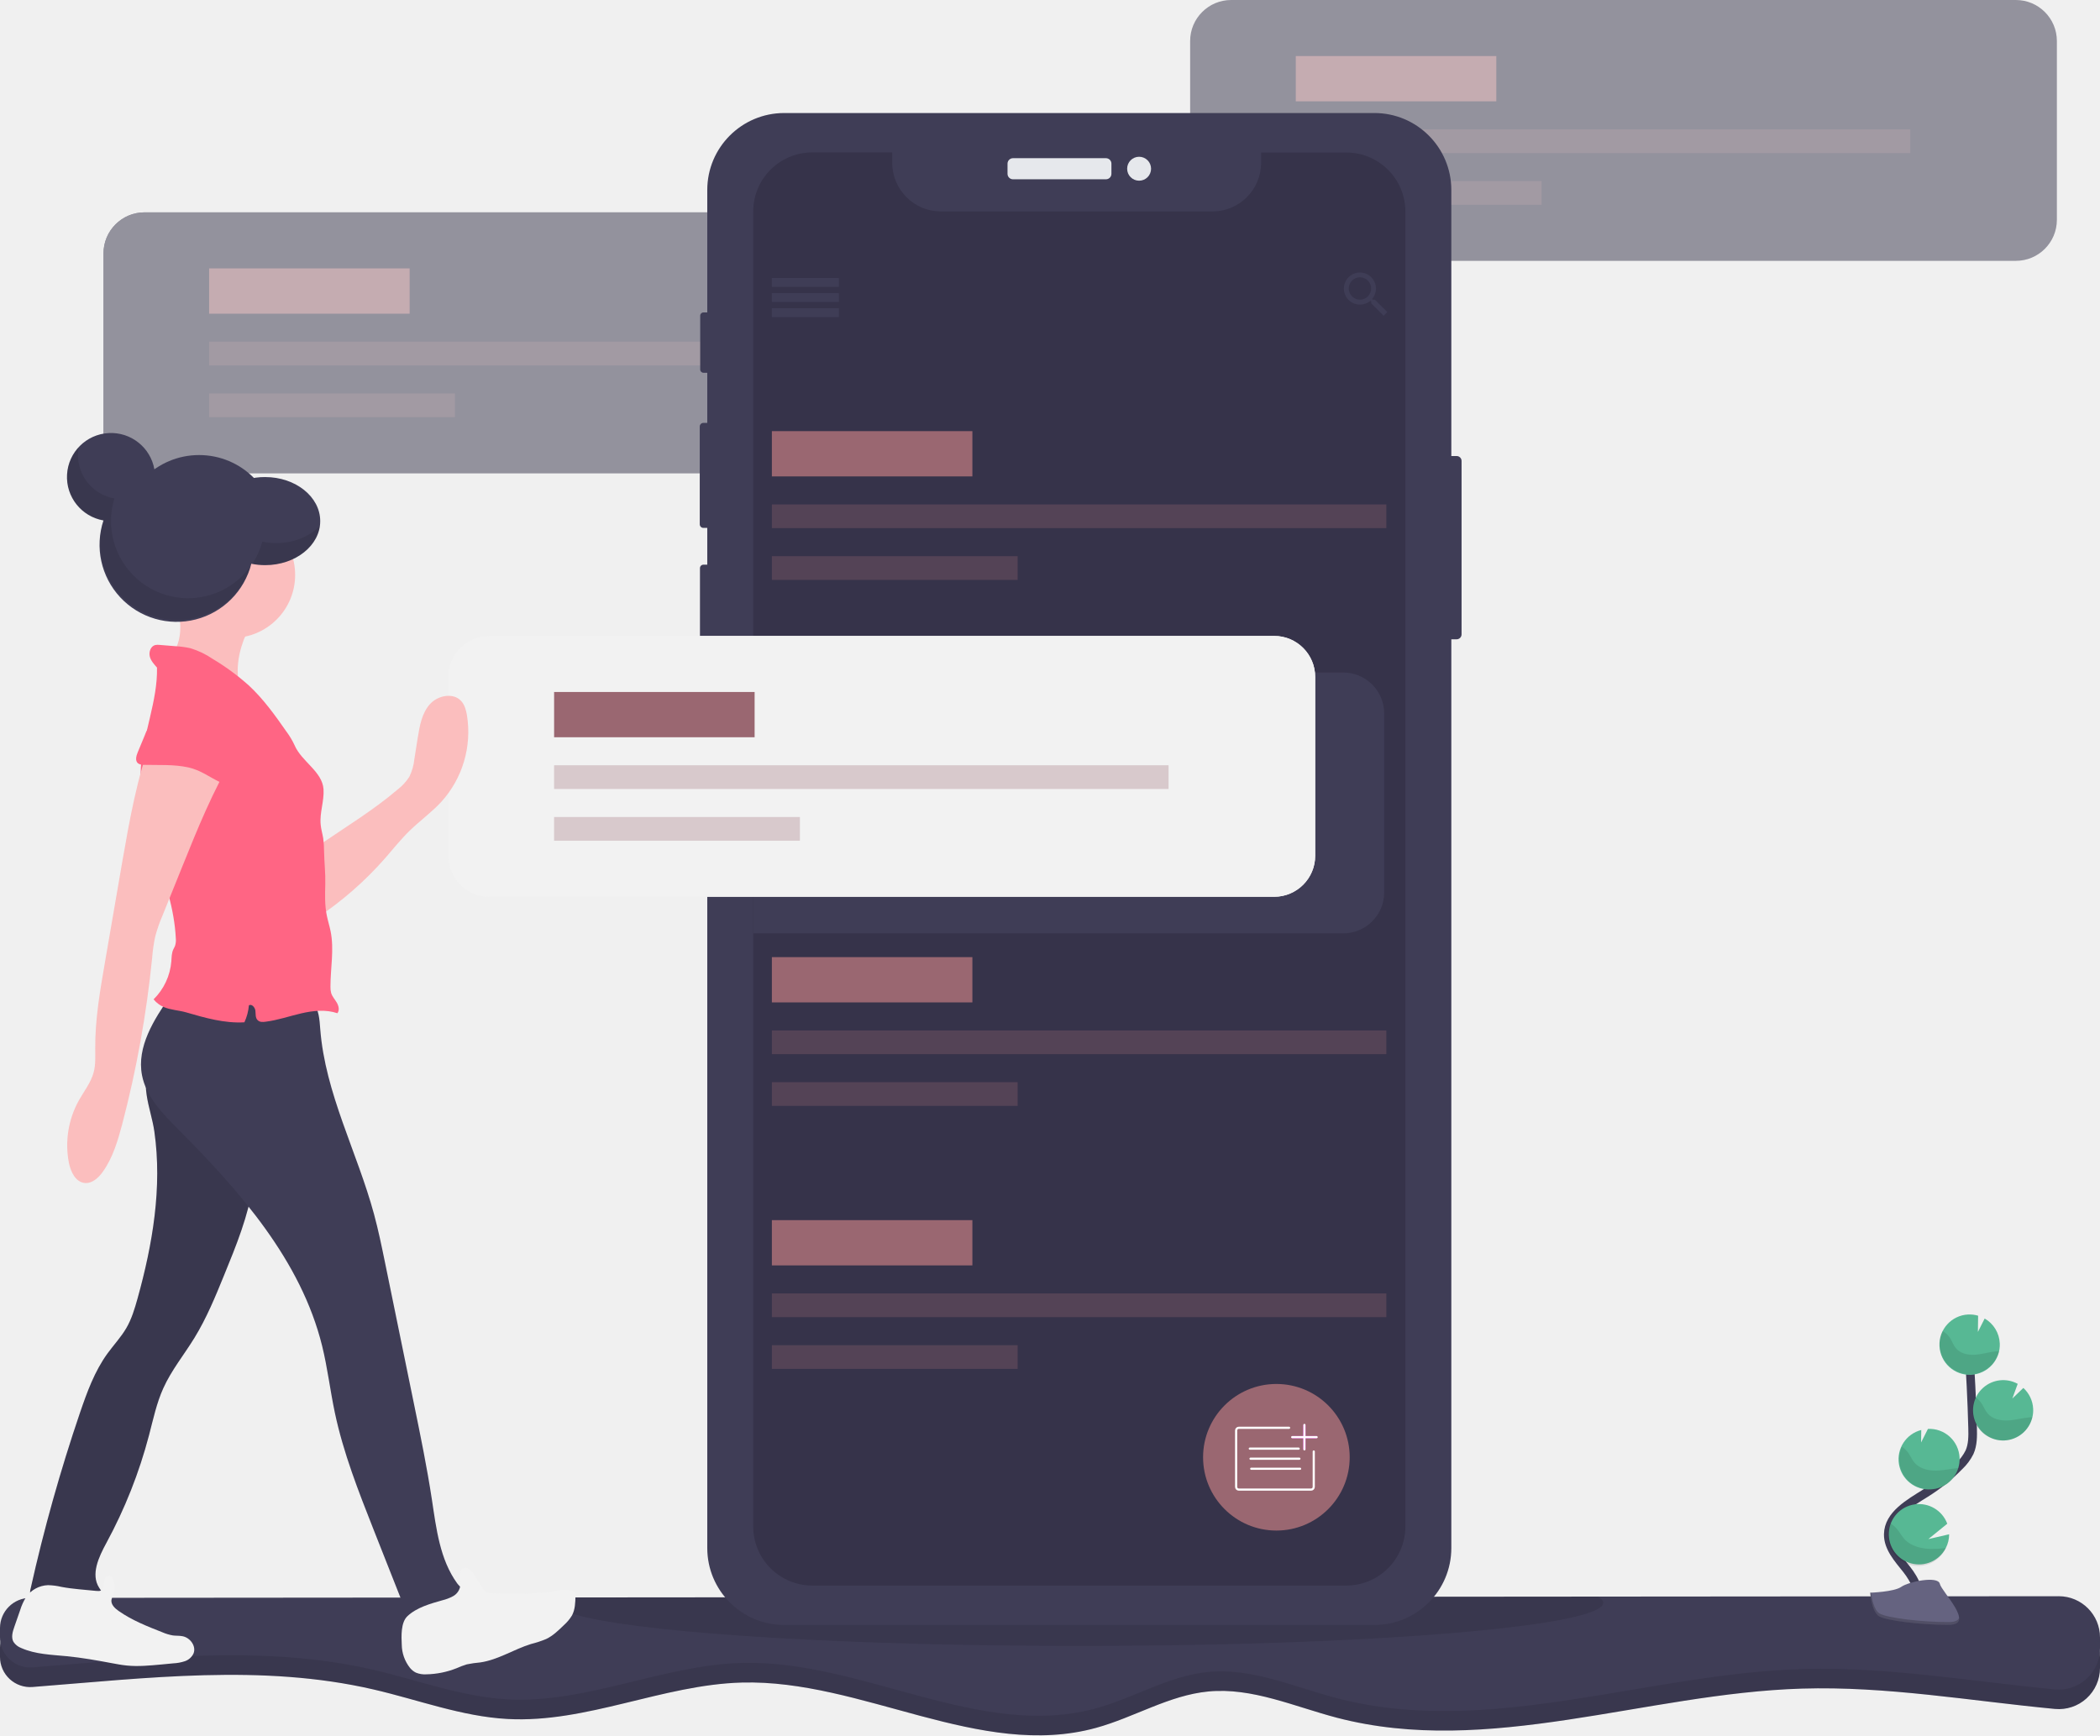
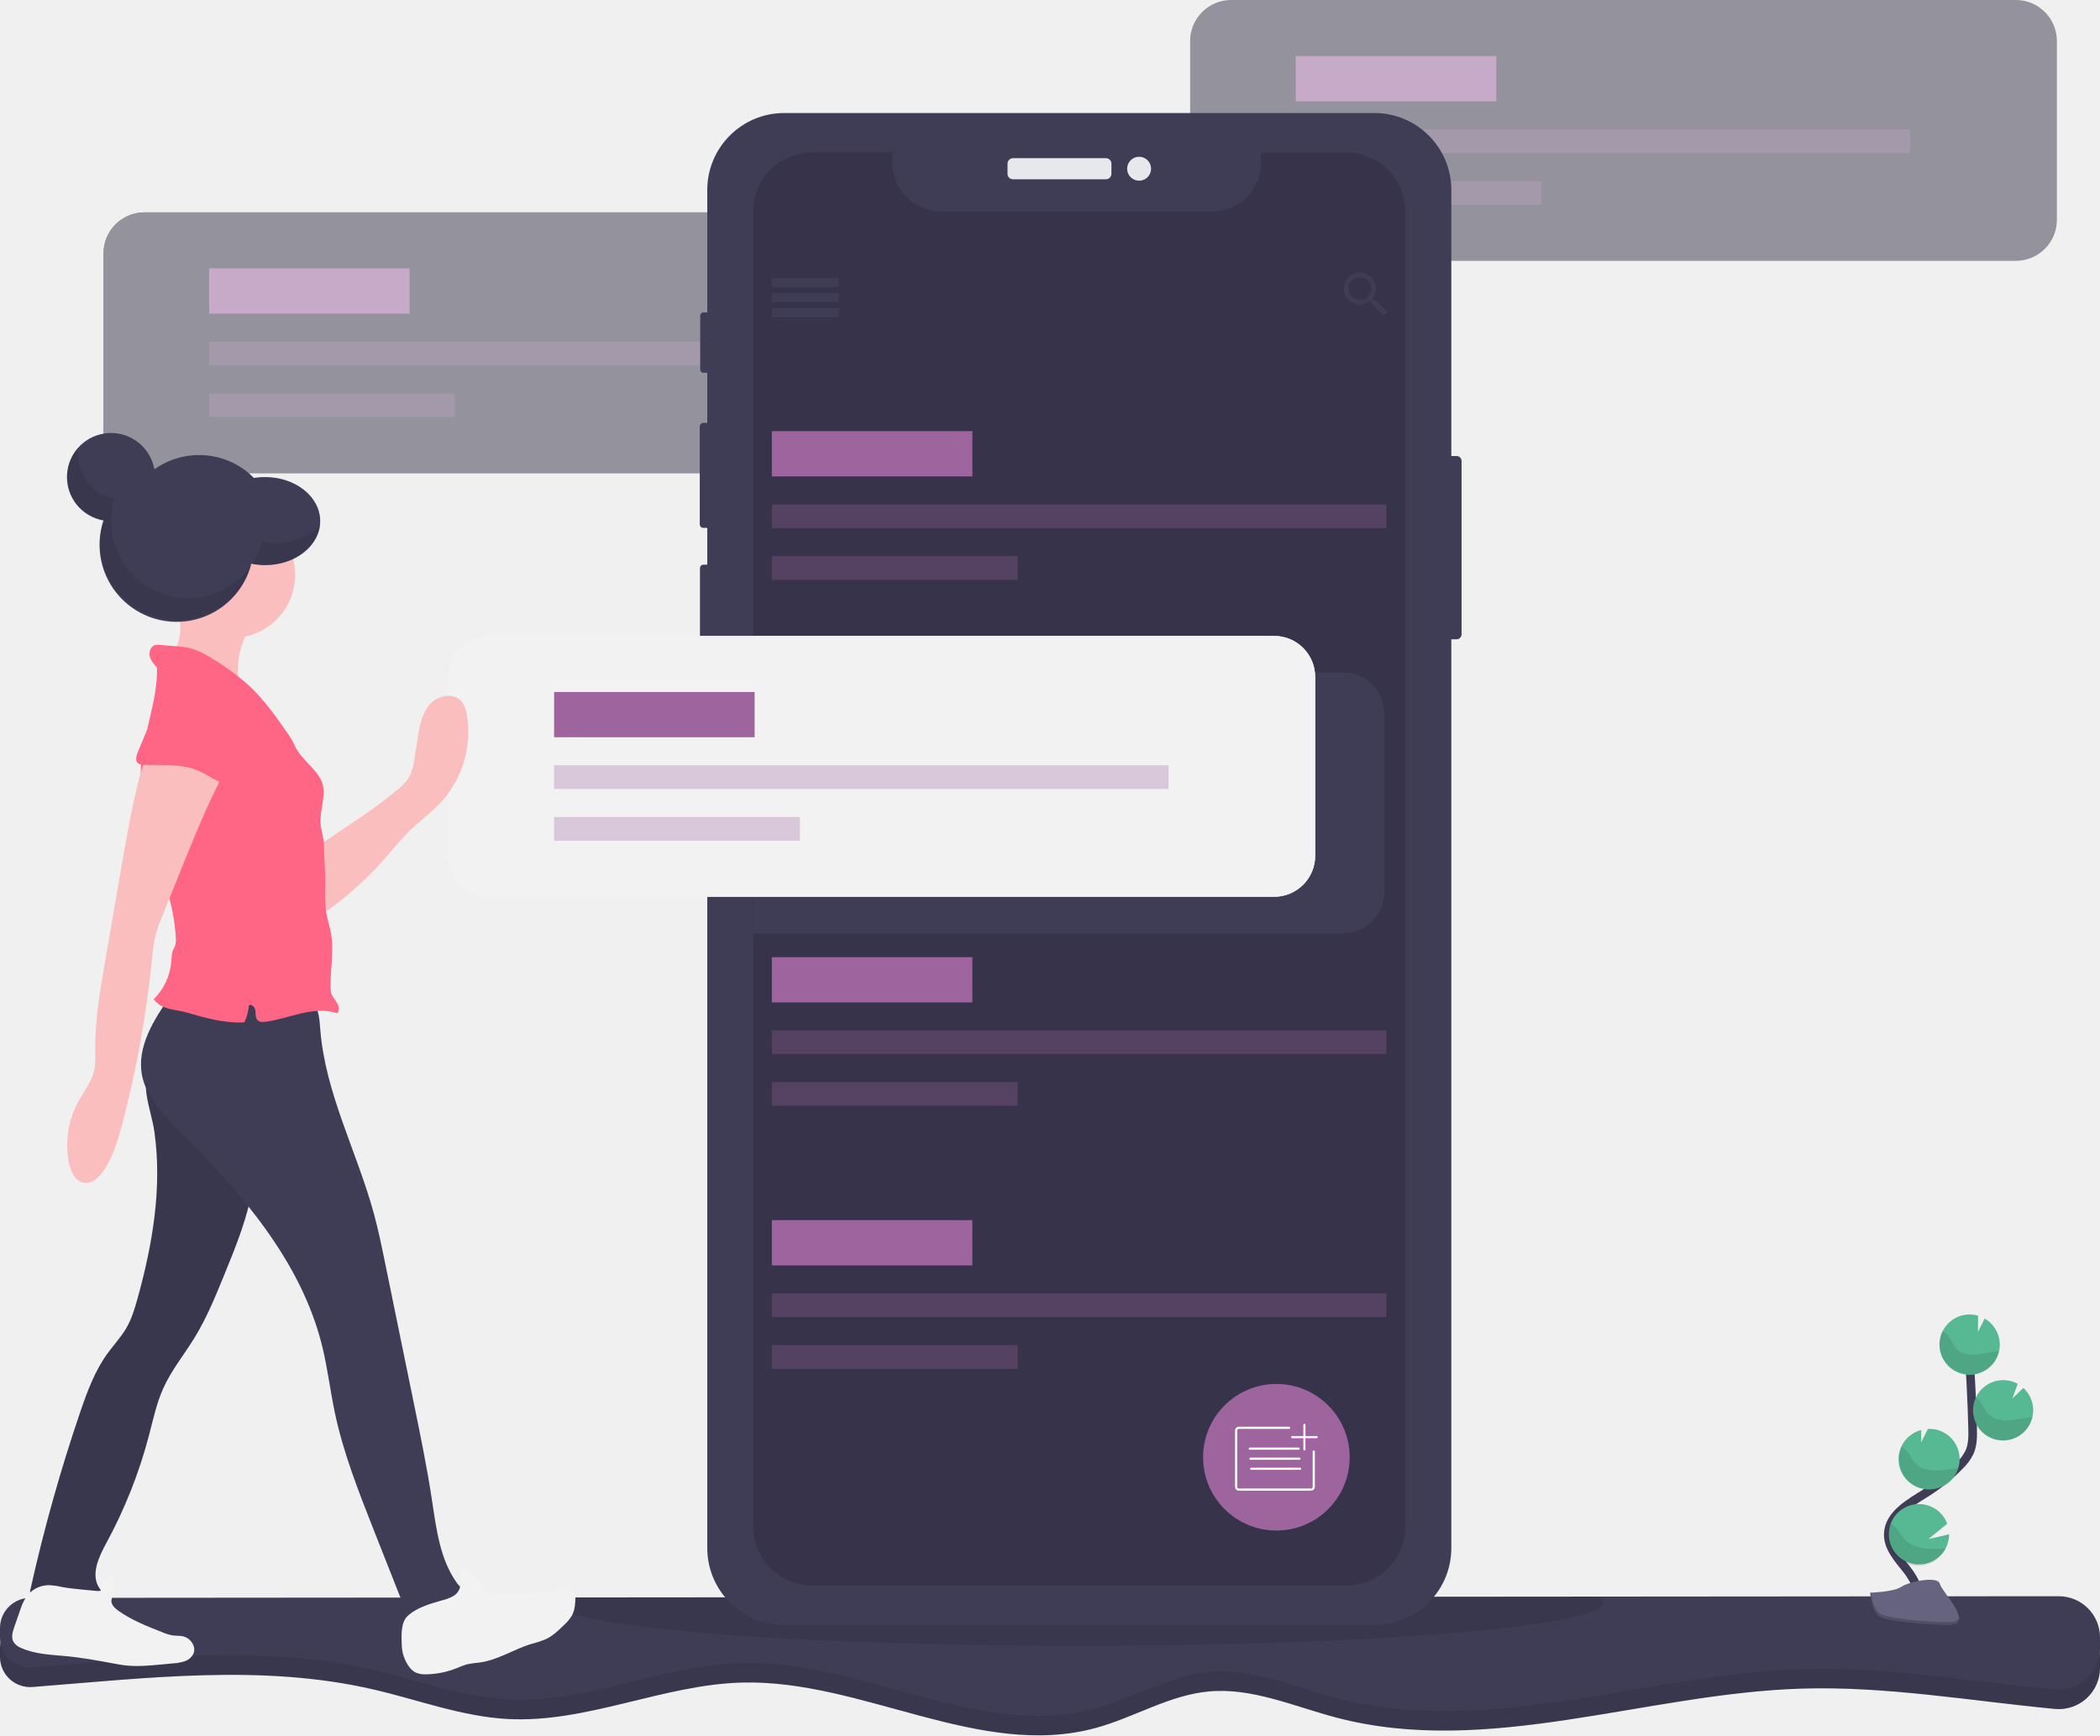
<svg xmlns="http://www.w3.org/2000/svg" id="ada6f7ae-8394-4767-8700-18704e9e9034" data-name="Layer 1" width="974" height="805.02" viewBox="0 0 974 805.02">
  <path d="M1087,816.24v5a19.11,19.11,0,0,1-20.91,19c-39.15-3.72-78.12-10.64-117.4-9.43-72.42,2.21-145.44,31.83-215.54,13.53-19.77-5.16-39.32-14.13-59.66-12.2-18.25,1.73-34.49,12.05-52.17,16.89C567.55,863.79,512.8,826.49,457.06,828c-36.74,1-71.92,18.89-108.62,16.9-21.27-1.14-41.53-8.92-62.28-13.71-51.66-11.94-104.86-5.27-158.09-1.13A14,14,0,0,1,113,816.13v-4.28a14,14,0,0,1,14-14l940.92-.76A19.11,19.11,0,0,1,1087,816.24Z" transform="translate(-113 -47.49)" fill="#3f3d56" />
  <path d="M1087,816.24v5a19.11,19.11,0,0,1-20.91,19c-39.15-3.72-78.12-10.64-117.4-9.43-72.42,2.21-145.44,31.83-215.54,13.53-19.77-5.16-39.32-14.13-59.66-12.2-18.25,1.73-34.49,12.05-52.17,16.89C567.55,863.79,512.8,826.49,457.06,828c-36.74,1-71.92,18.89-108.62,16.9-21.27-1.14-41.53-8.92-62.28-13.71-51.66-11.94-104.86-5.27-158.09-1.13A14,14,0,0,1,113,816.13v-4.28a14,14,0,0,1,14-14l940.92-.76A19.11,19.11,0,0,1,1087,816.24Z" transform="translate(-113 -47.49)" opacity="0.1" />
  <path d="M1087,807.1v5a20.39,20.39,0,0,1-.11,2.08,19.11,19.11,0,0,1-20.8,17c-39.15-3.73-78.12-10.65-117.4-9.44-72.42,2.22-145.44,31.84-215.54,13.53-19.77-5.16-39.32-14.13-59.66-12.2-18.25,1.73-34.49,12.05-52.17,16.9-53.77,14.72-108.52-22.58-164.26-21.08-36.74,1-71.92,18.89-108.62,16.91-21.27-1.15-41.53-8.92-62.28-13.72-51.65-11.93-104.86-5.26-158.09-1.12a14,14,0,0,1-14.86-11.5A13.7,13.7,0,0,1,113,807v-4.28a14,14,0,0,1,14-14l235.83-.19,481.81-.4,223.28-.18A19.11,19.11,0,0,1,1087,807.1Z" transform="translate(-113 -47.49)" fill="#3f3d56" />
  <path d="M856.59,791c0,2.21-4.36,4.33-12.4,6.32C812,805.27,721,811,613.59,811c-105.67,0-195.58-5.55-229-13.31-9-2.09-14-4.34-14-6.69,0-.82.6-1.63,1.78-2.43l481.81-.4C855.77,789.1,856.59,790,856.59,791Z" transform="translate(-113 -47.49)" opacity="0.1" />
  <g opacity="0.5">
    <rect x="552" width="402" height="121" rx="19.03" fill="#36334a" />
-     <rect x="601" y="26" width="93" height="21" fill="#9a6771" />
-     <rect x="601" y="60" width="285" height="11" fill="#9a6771" opacity="0.3" />
-     <rect x="601" y="84" width="114" height="11" fill="#9a6771" opacity="0.3" />
+     <rect x="601" y="26" width="93" height="21" fill="#9e649e" />
+     <rect x="601" y="60" width="285" height="11" fill="#9e649e" opacity="0.3" />
+     <rect x="601" y="84" width="114" height="11" fill="#9e649e" opacity="0.3" />
  </g>
  <g opacity="0.5">
    <rect x="48" y="98.51" width="402" height="121" rx="19.03" fill="#36334a" />
    <rect x="97" y="124.51" width="93" height="21" fill="#36334a" />
    <rect x="97" y="158.51" width="285" height="11" fill="#36334a" />
    <rect x="97" y="182.51" width="114" height="11" fill="#36334a" />
    <rect x="48" y="98.51" width="402" height="121" rx="19.03" fill="#36334a" />
-     <rect x="97" y="124.51" width="93" height="21" fill="#9a6771" />
-     <rect x="97" y="158.51" width="285" height="11" fill="#9a6771" opacity="0.3" />
-     <rect x="97" y="182.51" width="114" height="11" fill="#9a6771" opacity="0.3" />
+     <rect x="97" y="124.51" width="93" height="21" fill="#9e649e" />
+     <rect x="97" y="158.51" width="285" height="11" fill="#9e649e" opacity="0.3" />
+     <rect x="97" y="182.51" width="114" height="11" fill="#9e649e" opacity="0.3" />
  </g>
  <rect x="667.58" y="211.54" width="10.31" height="85.02" rx="2.29" fill="#3f3d56" />
  <rect x="324.76" y="144.93" width="5.79" height="27.99" rx="1.5" fill="#3f3d56" />
  <rect x="324.55" y="196.17" width="6.52" height="48.72" rx="1.69" fill="#3f3d56" />
  <rect x="324.65" y="261.94" width="6.21" height="49.14" rx="1.61" fill="#3f3d56" />
  <rect x="328.04" y="52.43" width="345.1" height="701.37" rx="35.69" fill="#3f3d56" />
  <rect x="467.3" y="73.38" width="48.19" height="9.79" rx="2.54" fill="#e6e8ec" />
  <circle cx="528.33" cy="78.27" r="5.55" fill="#e6e8ec" />
  <path d="M764.83,145.6v610A27.41,27.41,0,0,1,737.42,783H489.76a27.41,27.41,0,0,1-27.41-27.4v-610a27.41,27.41,0,0,1,27.41-27.41h37.06V123a22.58,22.58,0,0,0,22.57,22.57h126A22.57,22.57,0,0,0,697.91,123v-4.76h39.51A27.41,27.41,0,0,1,764.83,145.6Z" transform="translate(-113 -47.49)" fill="#36334a" />
  <rect x="358" y="129" width="31" height="4" fill="#3f3d56" />
  <rect x="358" y="136" width="31" height="4" fill="#3f3d56" />
  <rect x="358" y="143" width="31" height="4" fill="#3f3d56" />
  <rect x="358" y="129" width="31" height="4" fill="#3f3d56" />
  <rect x="358" y="136" width="31" height="4" fill="#3f3d56" />
  <rect x="358" y="143" width="31" height="4" fill="#3f3d56" />
  <path d="M750.66,186.49h-.91l-.35-.29a7.61,7.61,0,0,0,1.78-4.89,7.44,7.44,0,1,0-7.4,7.48,7.73,7.73,0,0,0,4.88-1.78l.34.29v.92l5.74,5.75,1.72-1.72Zm-6.88,0a5.18,5.18,0,1,1,5.16-5.18A5.15,5.15,0,0,1,743.78,186.49Z" transform="translate(-113 -47.49)" fill="#3f3d56" />
-   <rect x="358" y="200" width="93" height="21" fill="#9a6771" />
-   <rect x="358" y="234" width="285" height="11" fill="#9a6771" opacity="0.3" />
-   <rect x="358" y="258" width="114" height="11" fill="#9a6771" opacity="0.3" />
-   <rect x="358" y="444" width="93" height="21" fill="#9a6771" />
-   <rect x="358" y="478" width="285" height="11" fill="#9a6771" opacity="0.3" />
-   <rect x="358" y="502" width="114" height="11" fill="#9a6771" opacity="0.3" />
-   <rect x="358" y="566" width="93" height="21" fill="#9a6771" />
-   <rect x="358" y="600" width="285" height="11" fill="#9a6771" opacity="0.3" />
-   <rect x="358" y="624" width="114" height="11" fill="#9a6771" opacity="0.3" />
-   <circle cx="592" cy="676" r="34" fill="#9a6771" />
+   <rect x="358" y="200" width="93" height="21" fill="#9e649e" />
+   <rect x="358" y="234" width="285" height="11" fill="#9e649e" opacity="0.3" />
+   <rect x="358" y="258" width="114" height="11" fill="#9e649e" opacity="0.3" />
+   <rect x="358" y="444" width="93" height="21" fill="#9e649e" />
+   <rect x="358" y="478" width="285" height="11" fill="#9e649e" opacity="0.3" />
+   <rect x="358" y="502" width="114" height="11" fill="#9e649e" opacity="0.3" />
+   <rect x="358" y="566" width="93" height="21" fill="#9e649e" />
+   <rect x="358" y="600" width="285" height="11" fill="#9e649e" opacity="0.3" />
+   <rect x="358" y="624" width="114" height="11" fill="#9e649e" opacity="0.3" />
+   <circle cx="592" cy="676" r="34" fill="#9e649e" />
  <path d="M722.33,720.81v16.43a1.25,1.25,0,0,1-1.25,1.25h-33.5a1.25,1.25,0,0,1-1.25-1.25V711.07a1.25,1.25,0,0,1,1.25-1.25h23.31" transform="translate(-113 -47.49)" fill="none" stroke="#fff" stroke-linecap="round" stroke-miterlimit="10" />
  <line x1="579.67" y1="672" x2="602.33" y2="672" fill="none" stroke="#fff" stroke-linecap="round" stroke-miterlimit="10" />
  <line x1="580" y1="676.67" x2="602.67" y2="676.67" fill="none" stroke="#fff" stroke-linecap="round" stroke-miterlimit="10" />
  <line x1="580.33" y1="681.33" x2="603" y2="681.33" fill="none" stroke="#fff" stroke-linecap="round" stroke-miterlimit="10" />
  <line x1="605" y1="661" x2="605" y2="672.33" fill="none" stroke="#f0f" stroke-miterlimit="10" />
  <line x1="610.67" y1="666.67" x2="599.33" y2="666.67" fill="none" stroke="#f0f" stroke-miterlimit="10" />
  <line x1="605" y1="661" x2="605" y2="672.33" fill="none" stroke="#fff" stroke-linecap="round" stroke-miterlimit="10" />
  <line x1="610.67" y1="666.67" x2="599.33" y2="666.67" fill="none" stroke="#fff" stroke-linecap="round" stroke-miterlimit="10" />
  <path d="M1001.6,792.66c3-5.51-.4-12.27-4.29-17.18s-8.61-10-8.51-16.29c.15-9,9.7-14.31,17.33-19.09a84,84,0,0,0,15.56-12.51,22.8,22.8,0,0,0,4.78-6.4c1.58-3.52,1.54-7.52,1.44-11.37q-.51-19.26-1.91-38.49" transform="translate(-113 -47.49)" fill="none" stroke="#3f3d56" stroke-miterlimit="10" stroke-width="4" />
  <path d="M1040.51,670.63a14,14,0,0,0-7-11.5l-3.14,6.22.1-7.53a14.22,14.22,0,0,0-4.63-.56,14,14,0,1,0,14.68,13.37Z" transform="translate(-113 -47.49)" fill="#57b894" />
  <path d="M1015.48,765.62a14,14,0,1,1,.68-11.3l-8.77,7.13,9.65-2.23A14,14,0,0,1,1015.48,765.62Z" transform="translate(-113 -47.49)" fill="#57b894" />
  <path d="M1008.55,738.37a14,14,0,0,1-4.45-27.53l-.08,5.78,3.18-6.29h0a14,14,0,0,1,14.67,13.36,13.84,13.84,0,0,1-.6,4.79A14,14,0,0,1,1008.55,738.37Z" transform="translate(-113 -47.49)" fill="#57b894" />
  <path d="M1042.62,715.7a14,14,0,1,1,6.21-26.27l-2.48,6.8,5.1-4.9A14,14,0,0,1,1056,701a13.79,13.79,0,0,1-.35,3.87A14,14,0,0,1,1042.62,715.7Z" transform="translate(-113 -47.49)" fill="#57b894" />
  <path d="M1038.62,674.37c-3.24.35-6.39,1.36-9.64,1.56s-6.82-.57-8.88-3.1c-1.1-1.36-1.66-3.08-2.59-4.57a10,10,0,0,0-3.54-3.33,14,14,0,1,0,26.24,9.32Q1039.42,674.28,1038.62,674.37Z" transform="translate(-113 -47.49)" opacity="0.1" />
  <path d="M1042.62,715.7a14,14,0,0,1-13.35-20,10.37,10.37,0,0,1,2.82,2.82c1,1.51,1.61,3.26,2.78,4.64,2.19,2.57,5.92,3.41,9.31,3.26s6.66-1.12,10-1.43c.47,0,.94-.07,1.42-.08A14,14,0,0,1,1042.62,715.7Z" transform="translate(-113 -47.49)" opacity="0.1" />
  <path d="M1008.55,738.37a14,14,0,0,1-13.46-19.76,11.48,11.48,0,0,1,3,2.85c1.09,1.54,1.77,3.32,3.05,4.74,2.37,2.63,6.35,3.56,9.93,3.48s6.83-.93,10.28-1.2A14,14,0,0,1,1008.55,738.37Z" transform="translate(-113 -47.49)" opacity="0.1" />
  <path d="M1015.48,765.62a14,14,0,0,1-25.59-11.45,13.84,13.84,0,0,1,3.08,2.75c1.34,1.62,2.22,3.47,3.76,5,2.87,2.82,7.5,4,11.63,4.09A60,60,0,0,0,1015.48,765.62Z" transform="translate(-113 -47.49)" opacity="0.1" />
  <path d="M980.43,786.31s11.08-.34,14.42-2.72,17-5.21,17.86-1.4,16.65,19,4.15,19.06-29.06-1.94-32.4-4S980.43,786.31,980.43,786.31Z" transform="translate(-113 -47.49)" fill="#656380" />
  <path d="M1017.08,799.93c-12.51.1-29.06-1.95-32.39-4-2.54-1.55-3.55-7.09-3.89-9.65h-.37s.7,8.94,4,11,19.89,4.07,32.4,4c3.61,0,4.85-1.31,4.78-3.21C1021.14,799.19,1019.77,799.9,1017.08,799.93Z" transform="translate(-113 -47.49)" opacity="0.2" />
  <path d="M755,378.52v82.94a19,19,0,0,1-19,19H462.35v-121H736A19,19,0,0,1,755,378.52Z" transform="translate(-113 -47.49)" fill="#3f3d56" />
  <rect x="208" y="295" width="402" height="121" rx="19.03" fill="#f2f2f2" />
  <rect x="208" y="295" width="402" height="121" rx="19.03" fill="#f2f2f2" />
-   <rect x="257" y="321" width="93" height="21" fill="#9a6771" />
-   <rect x="257" y="355" width="285" height="11" fill="#9a6771" opacity="0.3" />
-   <rect x="257" y="379" width="114" height="11" fill="#9a6771" opacity="0.3" />
+   <rect x="257" y="321" width="93" height="21" fill="#9e649e" />
+   <rect x="257" y="355" width="285" height="11" fill="#9e649e" opacity="0.3" />
+   <rect x="257" y="379" width="114" height="11" fill="#9e649e" opacity="0.3" />
  <circle cx="92.34" cy="246.84" r="35.75" fill="#3f3d56" />
  <path d="M184.6,572.43c3.69,25.89-.81,52.29-7.82,77.48-1.31,4.69-2.72,9.42-5.17,13.63s-5.86,7.83-8.74,11.79c-6,8.26-9.52,18-12.81,27.64a779.65,779.65,0,0,0-22.82,81.32,5.57,5.57,0,0,0,0,3.47c.87,2,3.51,2.26,5.68,2.25l28.06-.15c1-1.92-.85-4-2-5.84-4-6.22-.16-14.3,3.37-20.81a223.74,223.74,0,0,0,19.78-50c1.92-7.33,3.48-14.82,6.6-21.73,3.77-8.38,9.68-15.59,14.48-23.43,5.58-9.11,9.65-19,13.69-28.93,5.64-13.78,11.33-27.73,13.55-42.45,2.09-13.82,1.06-27.9-.3-41.81a2.64,2.64,0,0,0-3.06-3l-37.65-1.94c-7.76-.4-9.6-2.1-8.42,5.52C181.84,561.13,183.78,566.67,184.6,572.43Z" transform="translate(-113 -47.49)" fill="#3f3d56" />
  <path d="M184.6,572.43c3.69,25.89-.81,52.29-7.82,77.48-1.31,4.69-2.72,9.42-5.17,13.63s-5.86,7.83-8.74,11.79c-6,8.26-9.52,18-12.81,27.64a779.65,779.65,0,0,0-22.82,81.32,5.57,5.57,0,0,0,0,3.47c.87,2,3.51,2.26,5.68,2.25l28.06-.15c1-1.92-.85-4-2-5.84-4-6.22-.16-14.3,3.37-20.81a223.74,223.74,0,0,0,19.78-50c1.92-7.33,3.48-14.82,6.6-21.73,3.77-8.38,9.68-15.59,14.48-23.43,5.58-9.11,9.65-19,13.69-28.93,5.64-13.78,11.33-27.73,13.55-42.45,2.09-13.82,1.06-27.9-.3-41.81a2.64,2.64,0,0,0-3.06-3l-37.65-1.94c-7.76-.4-9.6-2.1-8.42,5.52C181.84,561.13,183.78,566.67,184.6,572.43Z" transform="translate(-113 -47.49)" opacity="0.1" />
  <path d="M192,509.48c-7.65,11-15.67,23.66-13.13,36.83,1.93,10,9.55,17.75,16.74,25,28.74,28.86,57,60.92,66.78,100.47,2.52,10.22,3.74,20.71,5.91,31,3.94,18.7,11,36.58,18,54.35l18.72,47.38a28.36,28.36,0,0,0,27.1-18c-2.46-.19-5.67-2.57-7.11-4.57-8-11.07-9.64-25.31-11.69-38.81-2.27-14.92-5.3-29.72-8.34-44.51L291.58,633.2c-1.55-7.55-3.1-15.11-5.12-22.54-7.82-28.83-22.64-56-24.93-85.81-.34-4.38-.55-9.19-3.52-12.44-3.12-3.43-8.24-4-12.87-4.27C226.41,506.9,210.25,505.07,192,509.48Z" transform="translate(-113 -47.49)" fill="#3f3d56" />
  <path d="M141.47,783.62a29.86,29.86,0,0,0-6.22-.8,12.92,12.92,0,0,0-10.16,5.55,25.25,25.25,0,0,0-2.73,6l-2.71,7.78c-.8,2.28-1.58,4.91-.39,7A7.42,7.42,0,0,0,122.9,812c6.56,2.92,13.95,3.08,21.1,3.78,6.94.68,13.82,1.9,20.67,3.19,2.36.44,4.71.89,7.1,1.13,5.34.54,10.72,0,16.06-.48l5.51-.53a19.84,19.84,0,0,0,5.42-1,6.83,6.83,0,0,0,4-3.59c1.36-3.37-1.56-7.36-5.13-8-1.45-.29-2.95-.16-4.42-.35a20.88,20.88,0,0,1-4.84-1.45c-7.05-2.77-14.17-5.57-20.37-9.93-1.72-1.21-3.52-2.9-3.33-5a10.19,10.19,0,0,1,.89-2.59,9.46,9.46,0,0,0,.08-6.69c-.34-.92-1-1.89-1.93-2-2.64-.32-2.32,3.53-2.71,5-.53,2-1.49,2.18-3.37,2C152.23,784.91,146.83,784.64,141.47,783.62Z" transform="translate(-113 -47.49)" fill="#f2f2f2" />
  <path d="M299.34,810.45a17.65,17.65,0,0,0,3.82,10.75,8.36,8.36,0,0,0,2.72,2.19,10.92,10.92,0,0,0,4.95.79,40.05,40.05,0,0,0,13.89-2.81,39.7,39.7,0,0,1,4.8-1.81,53.88,53.88,0,0,1,6.24-.9c8.27-1.19,15.53-6.07,23.52-8.54a49.45,49.45,0,0,0,7-2.3c3.16-1.49,5.72-4,8.23-6.43a19.89,19.89,0,0,0,3.78-4.52c1.47-2.74,1.56-6,1.62-9.1a2.59,2.59,0,0,0-.24-1.41,2.1,2.1,0,0,0-.9-.71c-2.43-1.2-5.31-.6-8-.13-9.72,1.73-19.67,1.41-29.54,1.09a4.29,4.29,0,0,1-4.54-2.59l-3.75-6c-1.07-1.72-2.77-3.69-4.71-3.1-1.55.47-2.18,2.37-2.12,4s.56,3.25.25,4.84a6.61,6.61,0,0,1-3.2,4.16,20.44,20.44,0,0,1-5,1.92c-5.52,1.56-11.94,3.33-16.21,7.39C298.86,800.15,299.15,806.6,299.34,810.45Z" transform="translate(-113 -47.49)" fill="#f2f2f2" />
  <path d="M297.4,413.75a23.17,23.17,0,0,0,5.46-5.94,24.21,24.21,0,0,0,2.33-8.21l1.57-9.92c.87-5.47,1.89-11.26,5.54-15.43s10.92-5.66,14.63-1.54c1.62,1.79,2.26,4.25,2.66,6.64a48.34,48.34,0,0,1-11.82,40c-4.49,4.92-10,8.83-14.75,13.48-4.14,4-7.73,8.59-11.55,12.94A159.42,159.42,0,0,1,260,473.27c.14-7.44,1.09-15.42,0-22.81-.81-5.34-3-8.22,2.17-11.71C274.17,430.59,286.28,423.21,297.4,413.75Z" transform="translate(-113 -47.49)" fill="#fbbebe" />
  <path d="M196.56,340.57c-.39,5.32-2.6,10.76-7,13.83q18.69,6.54,36.87,14.42c-2.34-2.25-3.05-5.7-3.16-8.94-.31-8.47,2.62-16.8,6.9-24.1a5.85,5.85,0,0,0,1.13-3.18c-.14-2.36-2.94-3.45-5.24-4a128.86,128.86,0,0,0-23.92-3.47c-3.45-.11-7.54-1.2-6.76,3.19C196.12,332.42,196.87,336.42,196.56,340.57Z" transform="translate(-113 -47.49)" fill="#fbbebe" />
  <circle cx="107.66" cy="266.7" r="29.23" fill="#fbbebe" />
  <path d="M249.6,393.14a35.36,35.36,0,0,0-3.71-6.22c-5.3-7.61-10.74-15.21-17.54-21.51a109.19,109.19,0,0,0-16.65-12.23,37.79,37.79,0,0,0-10.42-5,40.77,40.77,0,0,0-6.69-.91l-7.59-.62a6.21,6.21,0,0,0-2,.06c-2.06.52-3,3.08-2.56,5.15s2,3.75,3.38,5.32c.34,15.49-6.55,30.77-7.48,46.24-1.63,27,14.88,52.21,16.2,79.28a8.55,8.55,0,0,1-.38,3.63c-.22.56-.55,1.07-.8,1.62-.78,1.7-.75,3.63-.89,5.5a27.94,27.94,0,0,1-8.23,17.62,12.23,12.23,0,0,0,4.64,3.54c3.19,1.39,7,1.51,10.39,2.48,8.84,2.58,17.9,5.18,27.09,4.63a23.9,23.9,0,0,0,2.09-7.87c1.3-.81,2.8.92,3,2.44s-.09,3.29,1,4.39,2.47.93,3.8.76c5.61-.71,11-2.6,16.5-3.87s11.38-1.88,16.73-.06c1.08-1.37.62-3.4-.26-4.9s-2.13-2.82-2.63-4.49a10.08,10.08,0,0,1-.32-2.95c0-8.55,1.76-17.19.09-25.58-.49-2.46-1.27-4.86-1.77-7.33-1-4.79-.85-9.73-.72-14.62s-.46-10.18-.56-15.14a48.29,48.29,0,0,0-.4-6.13c-.34-2.13-1-4.21-1.18-6.36-.54-5.46,1.66-10.88,1.33-16.36C262.51,405.33,252.84,400.81,249.6,393.14Z" transform="translate(-113 -47.49)" fill="#ff6584" />
  <path d="M183.63,389.22c-7.08,18.78-10.54,38.7-14,58.48l-8,46.46c-2.27,13.13-4.55,26.34-4.46,39.66,0,3.74.24,7.55-.74,11.16-1.28,4.74-4.46,8.69-6.87,13a42.78,42.78,0,0,0-4.6,28.93c.82,4.15,3.06,8.86,7.27,9.34,3.46.38,6.45-2.37,8.47-5.21,4.64-6.51,6.94-14.37,9-22.11a500.11,500.11,0,0,0,13.87-77.09,75.06,75.06,0,0,1,1.39-9.8,69.54,69.54,0,0,1,3.38-9.76q4.59-11.38,9.19-22.76c7.07-17.53,14.18-35.14,23.89-51.36-9.6-2.76-19.59-6-29.19-8.73C189.46,388.61,186.49,389.1,183.63,389.22Z" transform="translate(-113 -47.49)" fill="#fbbebe" />
  <path d="M200.27,403.46c-6.72-1.45-13.67-1-20.53-1.17a4.43,4.43,0,0,1-2.76-.72c-1.39-1.19-.8-3.42-.1-5.11l3.32-8a11.64,11.64,0,0,1,2.66-4.42c1.69-1.5,4.07-1.87,6.31-2.14,7.29-.84,14.79-1.12,21.86.85s13.72,6.45,16.88,13.08c1.32,2.76,1.93,6.24.18,8.75-2.6,3.73-8.43,7.9-12.78,5.86C210.1,408,206.11,404.73,200.27,403.46Z" transform="translate(-113 -47.49)" fill="#ff6584" />
  <path d="M236,268.79a29.52,29.52,0,0,0-16.28,4.69,35.75,35.75,0,0,0-35.1-8.22A20.43,20.43,0,1,0,161,288.91,35.75,35.75,0,1,0,229.57,309a32,32,0,0,0,6.41.65c14.1,0,25.54-9.15,25.54-20.43S250.08,268.79,236,268.79Z" transform="translate(-113 -47.49)" fill="#3f3d56" />
  <path d="M241.09,299.43a31.1,31.1,0,0,1-6.41-.65A35.57,35.57,0,0,1,230,309.07a32.11,32.11,0,0,0,6,.58c13.18,0,24-8,25.39-18.24C256.7,296.29,249.35,299.43,241.09,299.43Z" transform="translate(-113 -47.49)" opacity="0.1" />
  <path d="M200.23,325a35.8,35.8,0,0,1-34.18-46.28,20.43,20.43,0,0,1-16.89-20.12,20.09,20.09,0,0,1,.33-3.66,20.43,20.43,0,0,0,11.46,34,35.75,35.75,0,0,0,68.29,21.18A35.68,35.68,0,0,1,200.23,325Z" transform="translate(-113 -47.49)" opacity="0.1" />
</svg>
